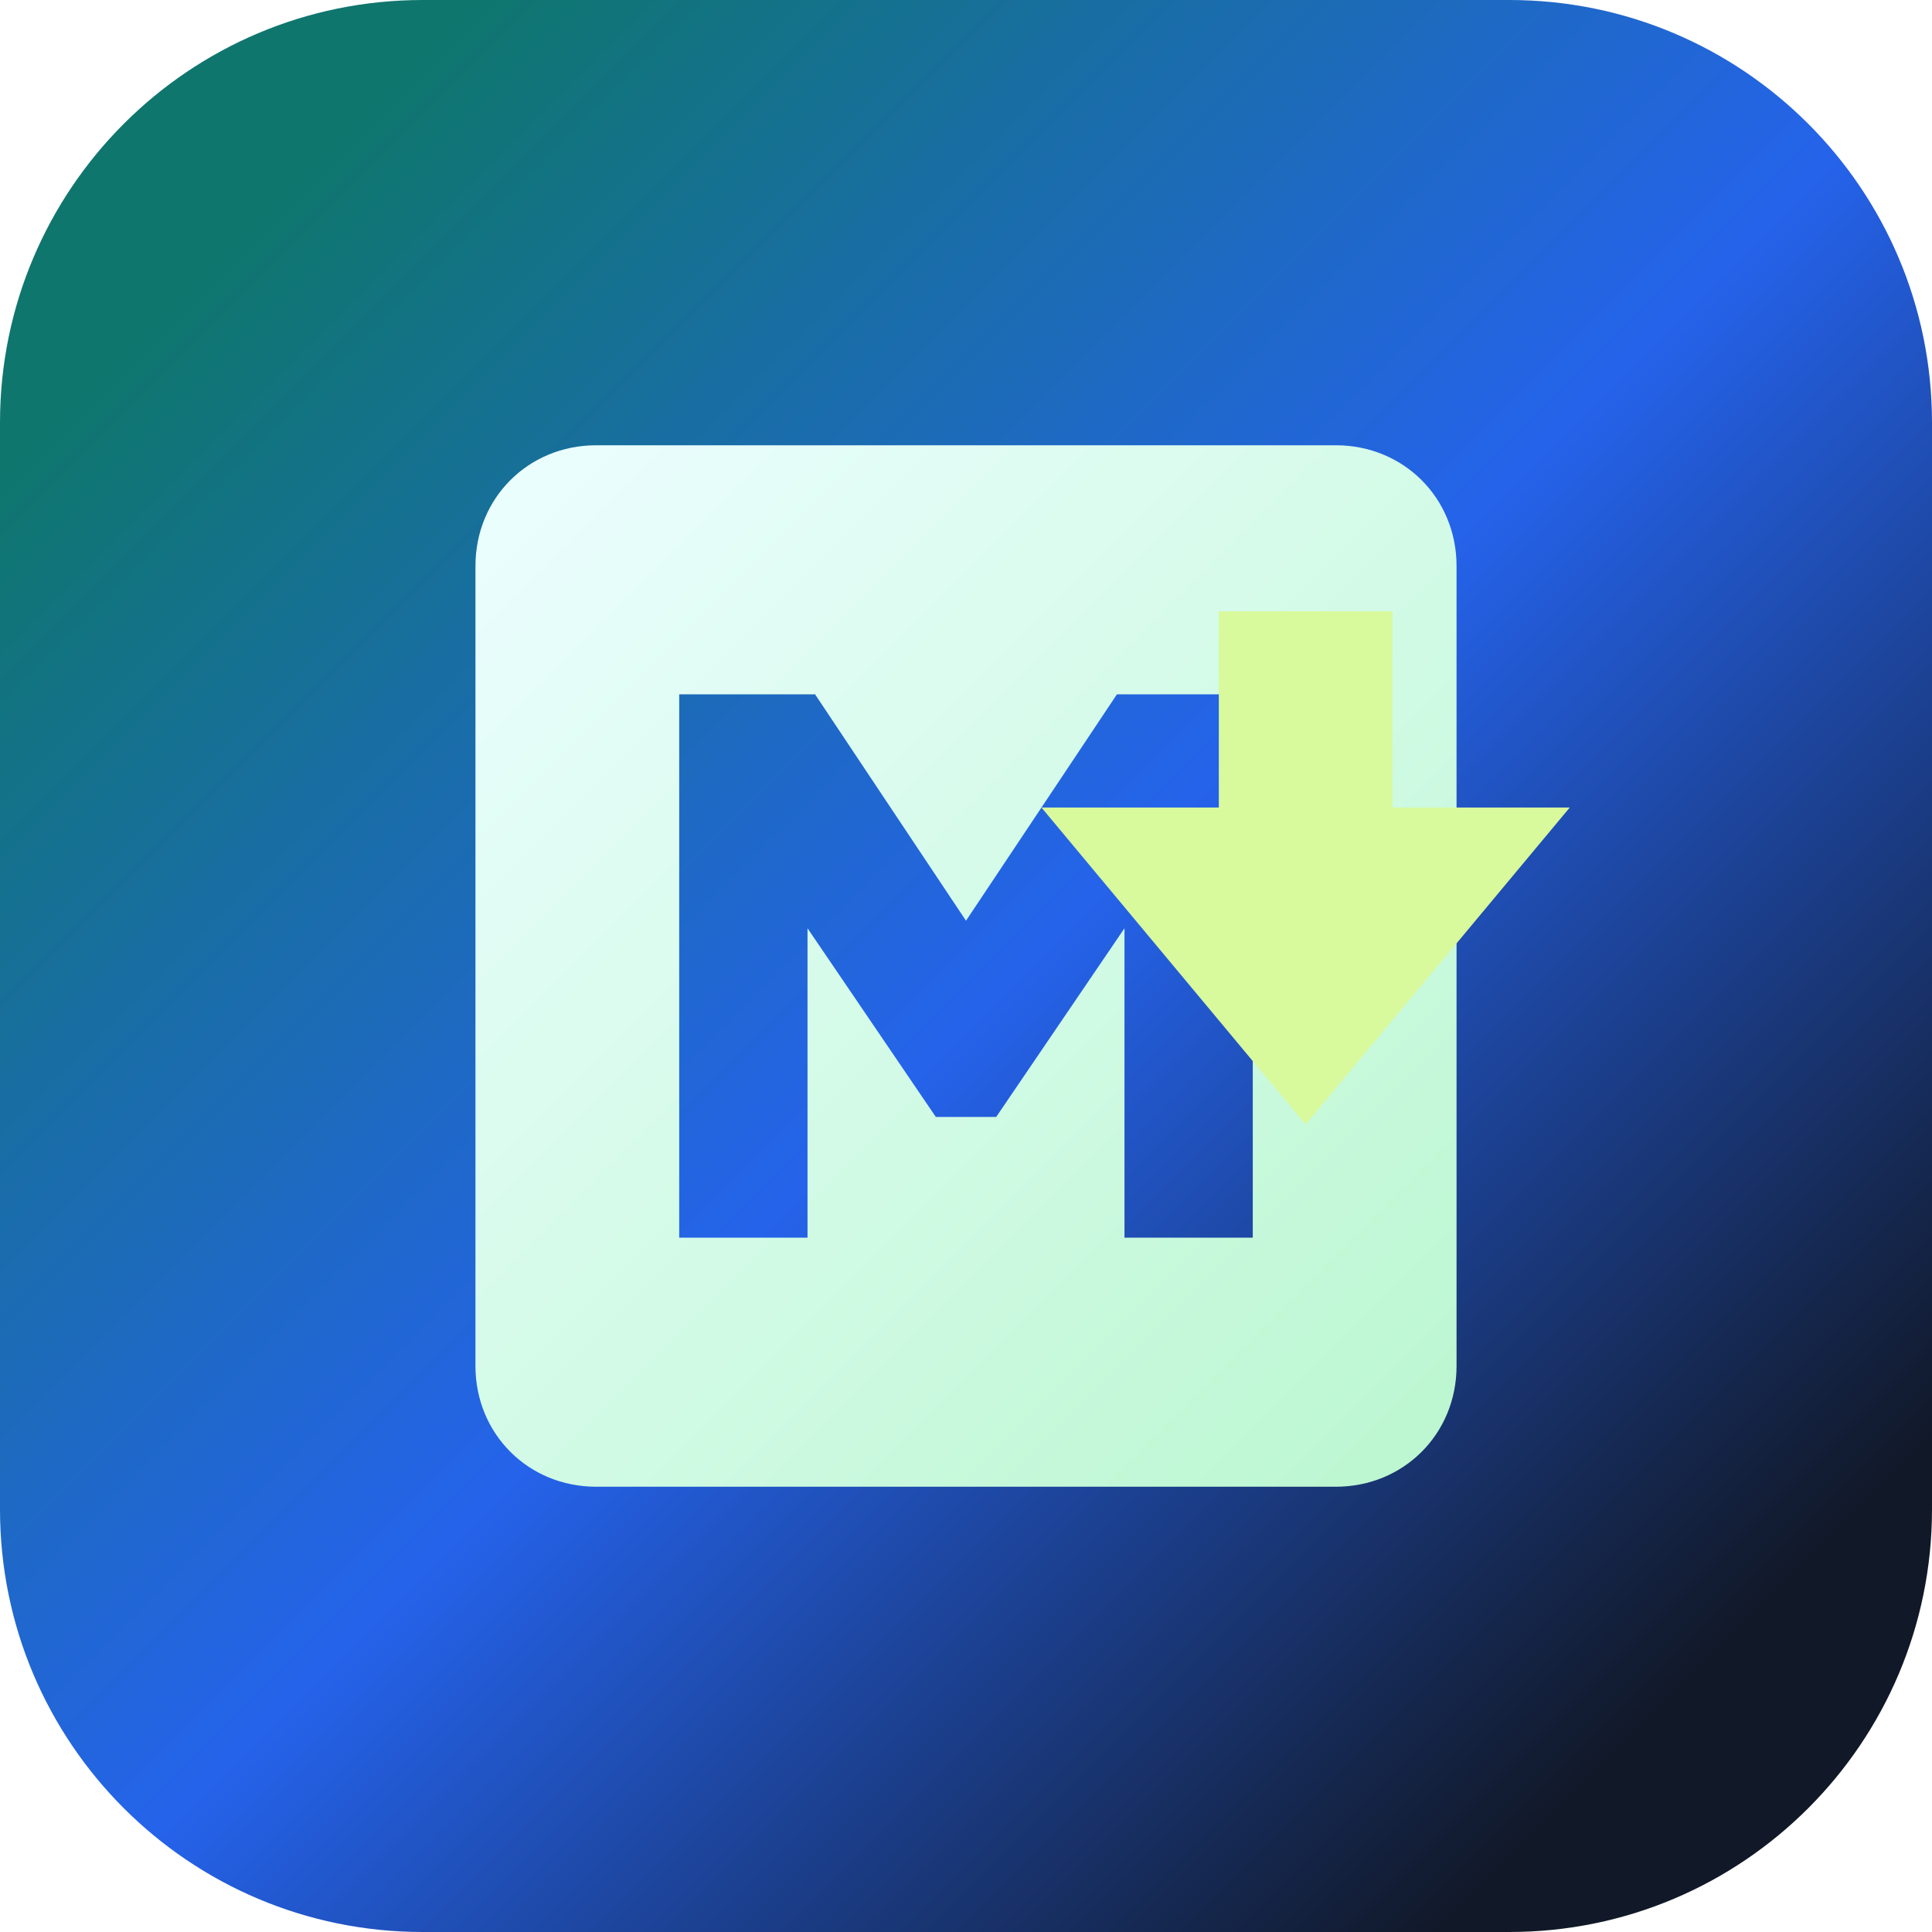
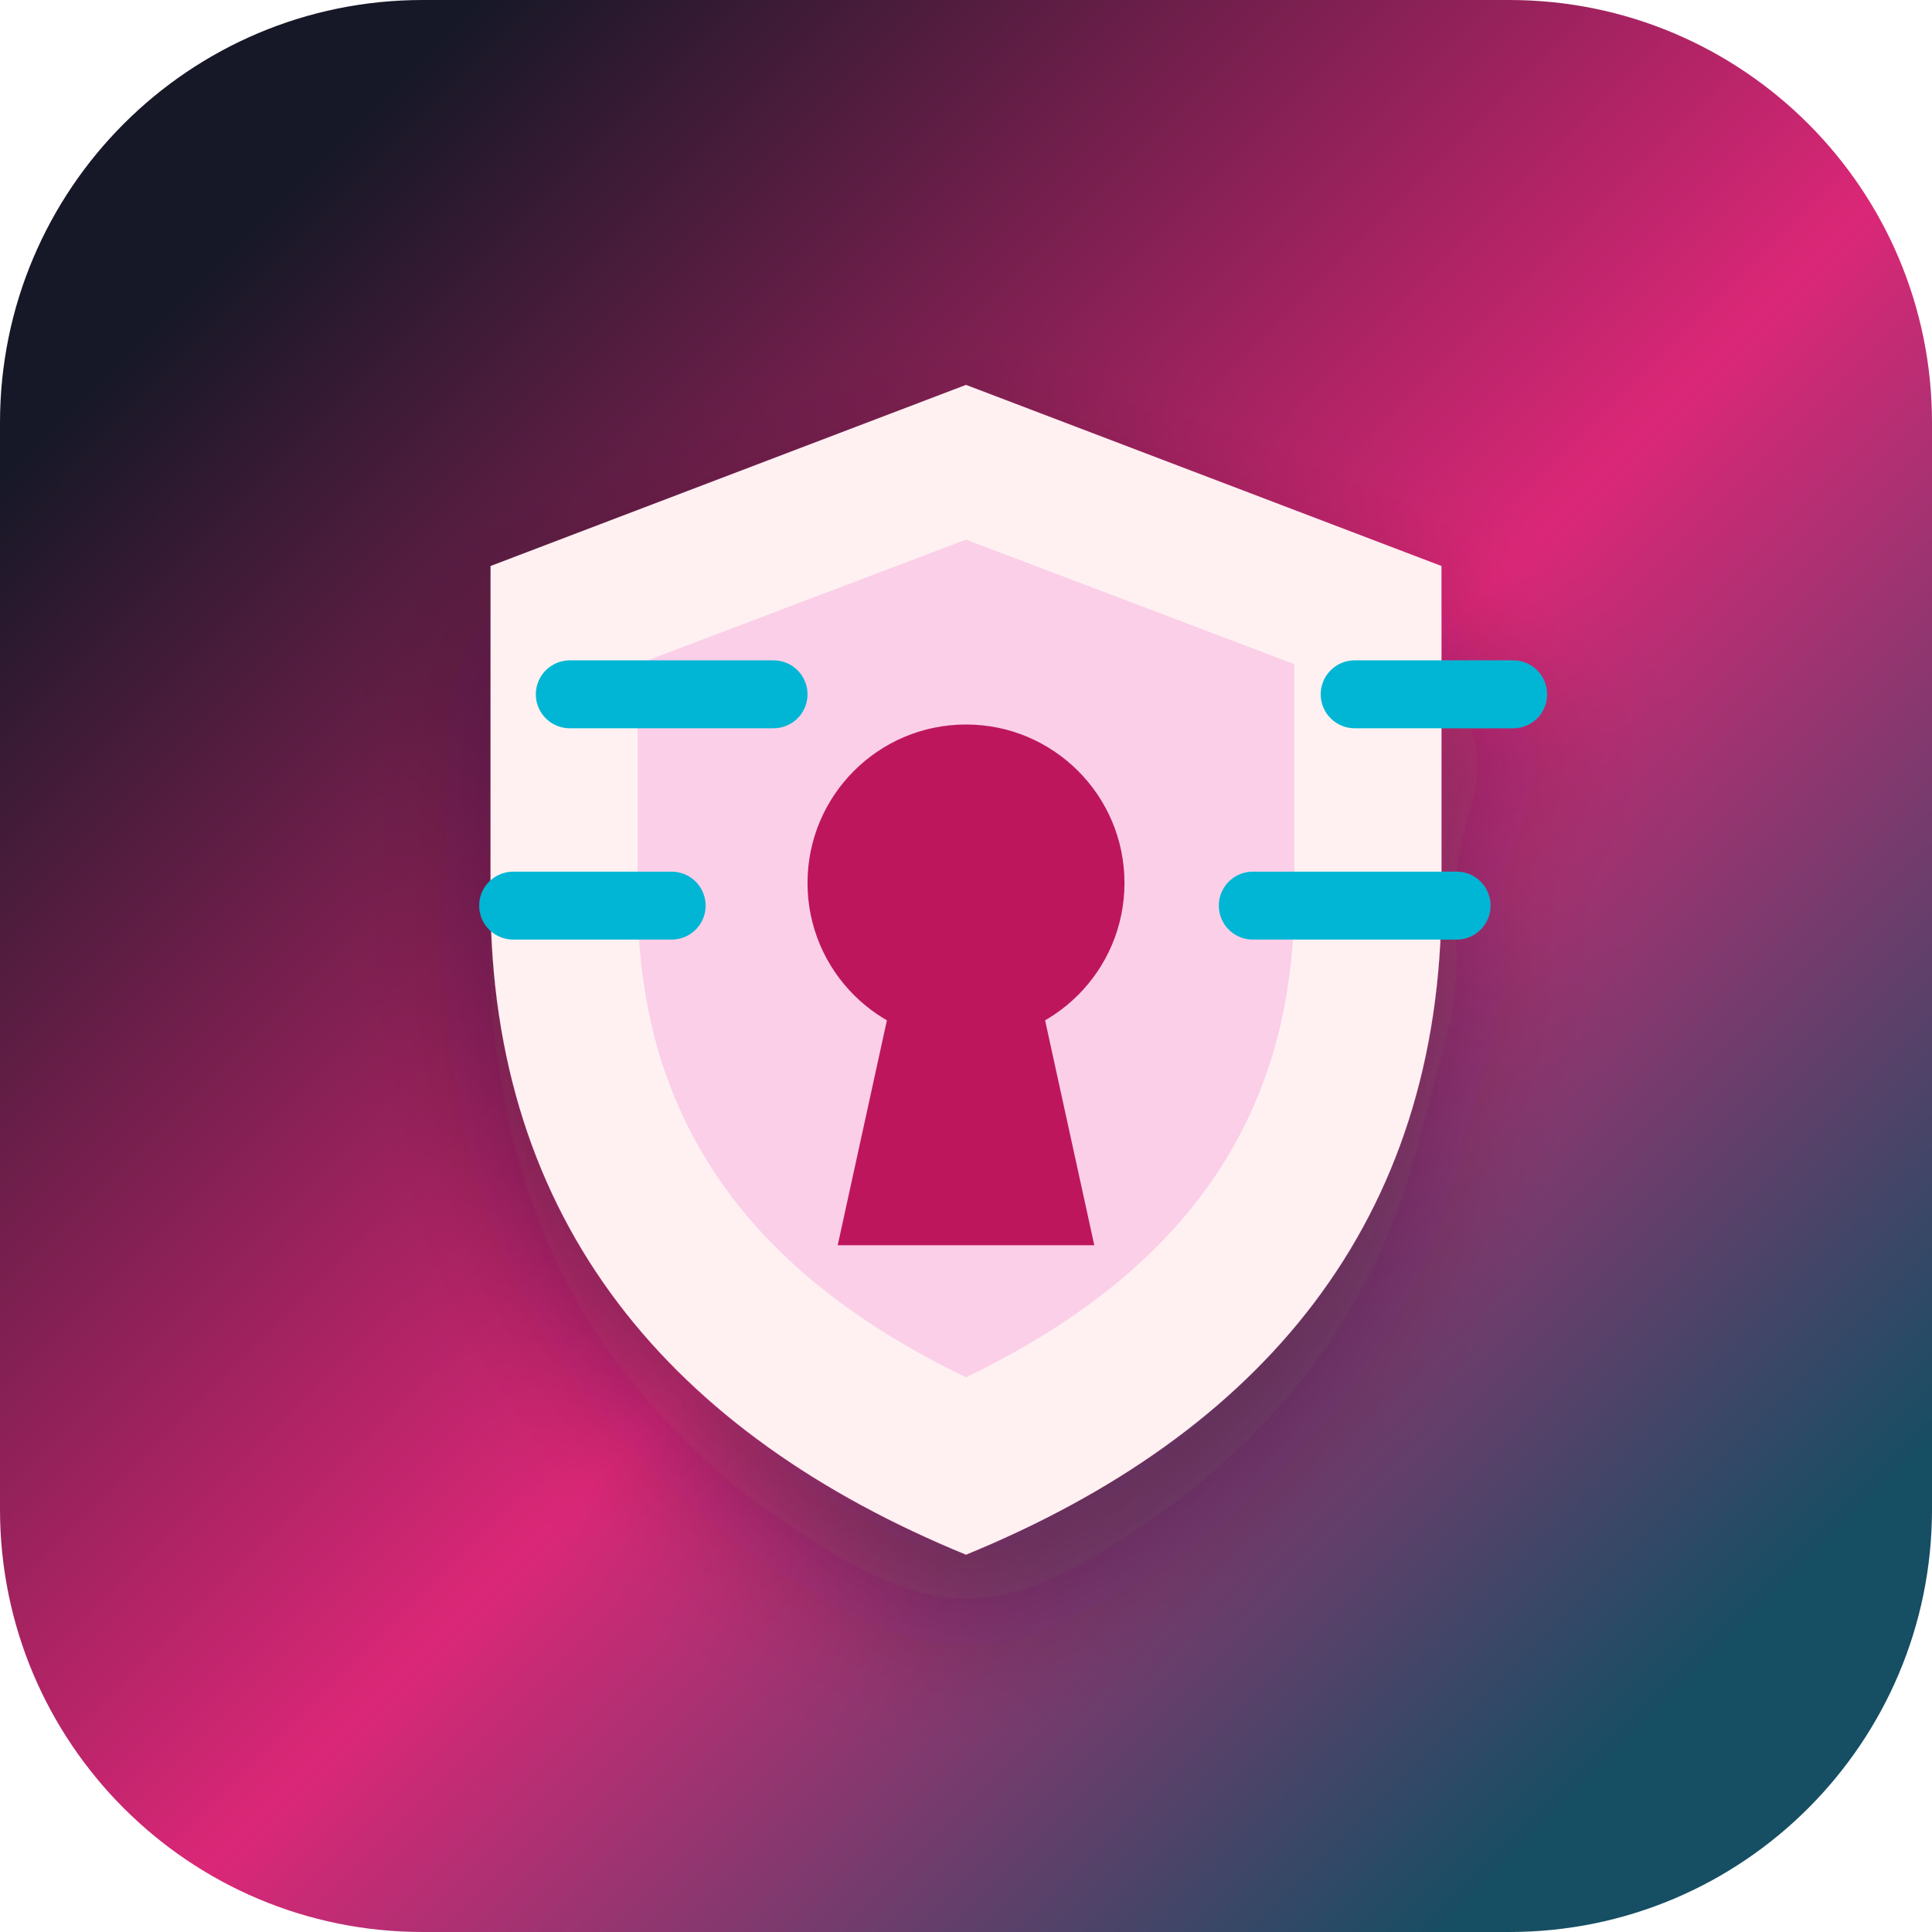
<svg xmlns="http://www.w3.org/2000/svg" viewBox="0 0 512 512" role="img" aria-labelledby="title desc">
  <defs>
    <linearGradient id="bg" x1="64" x2="448" y1="64" y2="448" gradientUnits="userSpaceOnUse">
-       <stop stop-color="#0f766e" />
-       <stop offset="0.52" stop-color="#2563eb" />
-       <stop offset="1" stop-color="#111827" />
+       <stop stop-color="#171827" />
+       <stop offset="0.55" stop-color="#db2777" />
+       <stop offset="1" stop-color="#164e63" />
    </linearGradient>
-     <linearGradient id="mark" x1="128" x2="384" y1="128" y2="384" gradientUnits="userSpaceOnUse">
-       <stop stop-color="#ecfeff" />
-       <stop offset="1" stop-color="#bbf7d0" />
-     </linearGradient>
+     <filter id="shadow" x="-20%" y="-20%" width="140%" height="140%">
+       <feDropShadow dx="0" dy="18" stdDeviation="18" flood-color="#0f172a" flood-opacity="0.34" />
+     </filter>
  </defs>
  <rect width="512" height="512" rx="112" fill="url(#bg)" />
-   <path fill="url(#mark)" d="M126 150c0-18 14-32 32-32h196c18 0 32 14 32 32v212c0 18-14 32-32 32H158c-18 0-32-14-32-32V150Zm54 34v144h34v-82l34 50h16l34-50v82h34V184h-36l-40 60-40-60h-36Z" />
-   <path fill="#d9f99d" d="M369 214h47l-70 84-70-84h47v-52h46v52Z" />
+   <g filter="url(#shadow)">
+     <path d="M256 102 382 150v88c0 86-48 142-126 174-78-32-126-88-126-174v-88l126-48Z" fill="#fff1f2" />
+     <path d="M256 143 343 176v62c0 60-31 100-87 127-56-27-87-67-87-127v-62l87-33Z" fill="#fbcfe8" />
+     <circle cx="256" cy="234" r="42" fill="#be185d" />
+     <path d="M236 266h40l14 64h-68l14-64Z" fill="#be185d" />
+     <path d="M151 184h54m-69 56h42m181-56h42m-69 56h54" stroke="#06b6d4" stroke-width="18" stroke-linecap="round" />
+   </g>
</svg>
